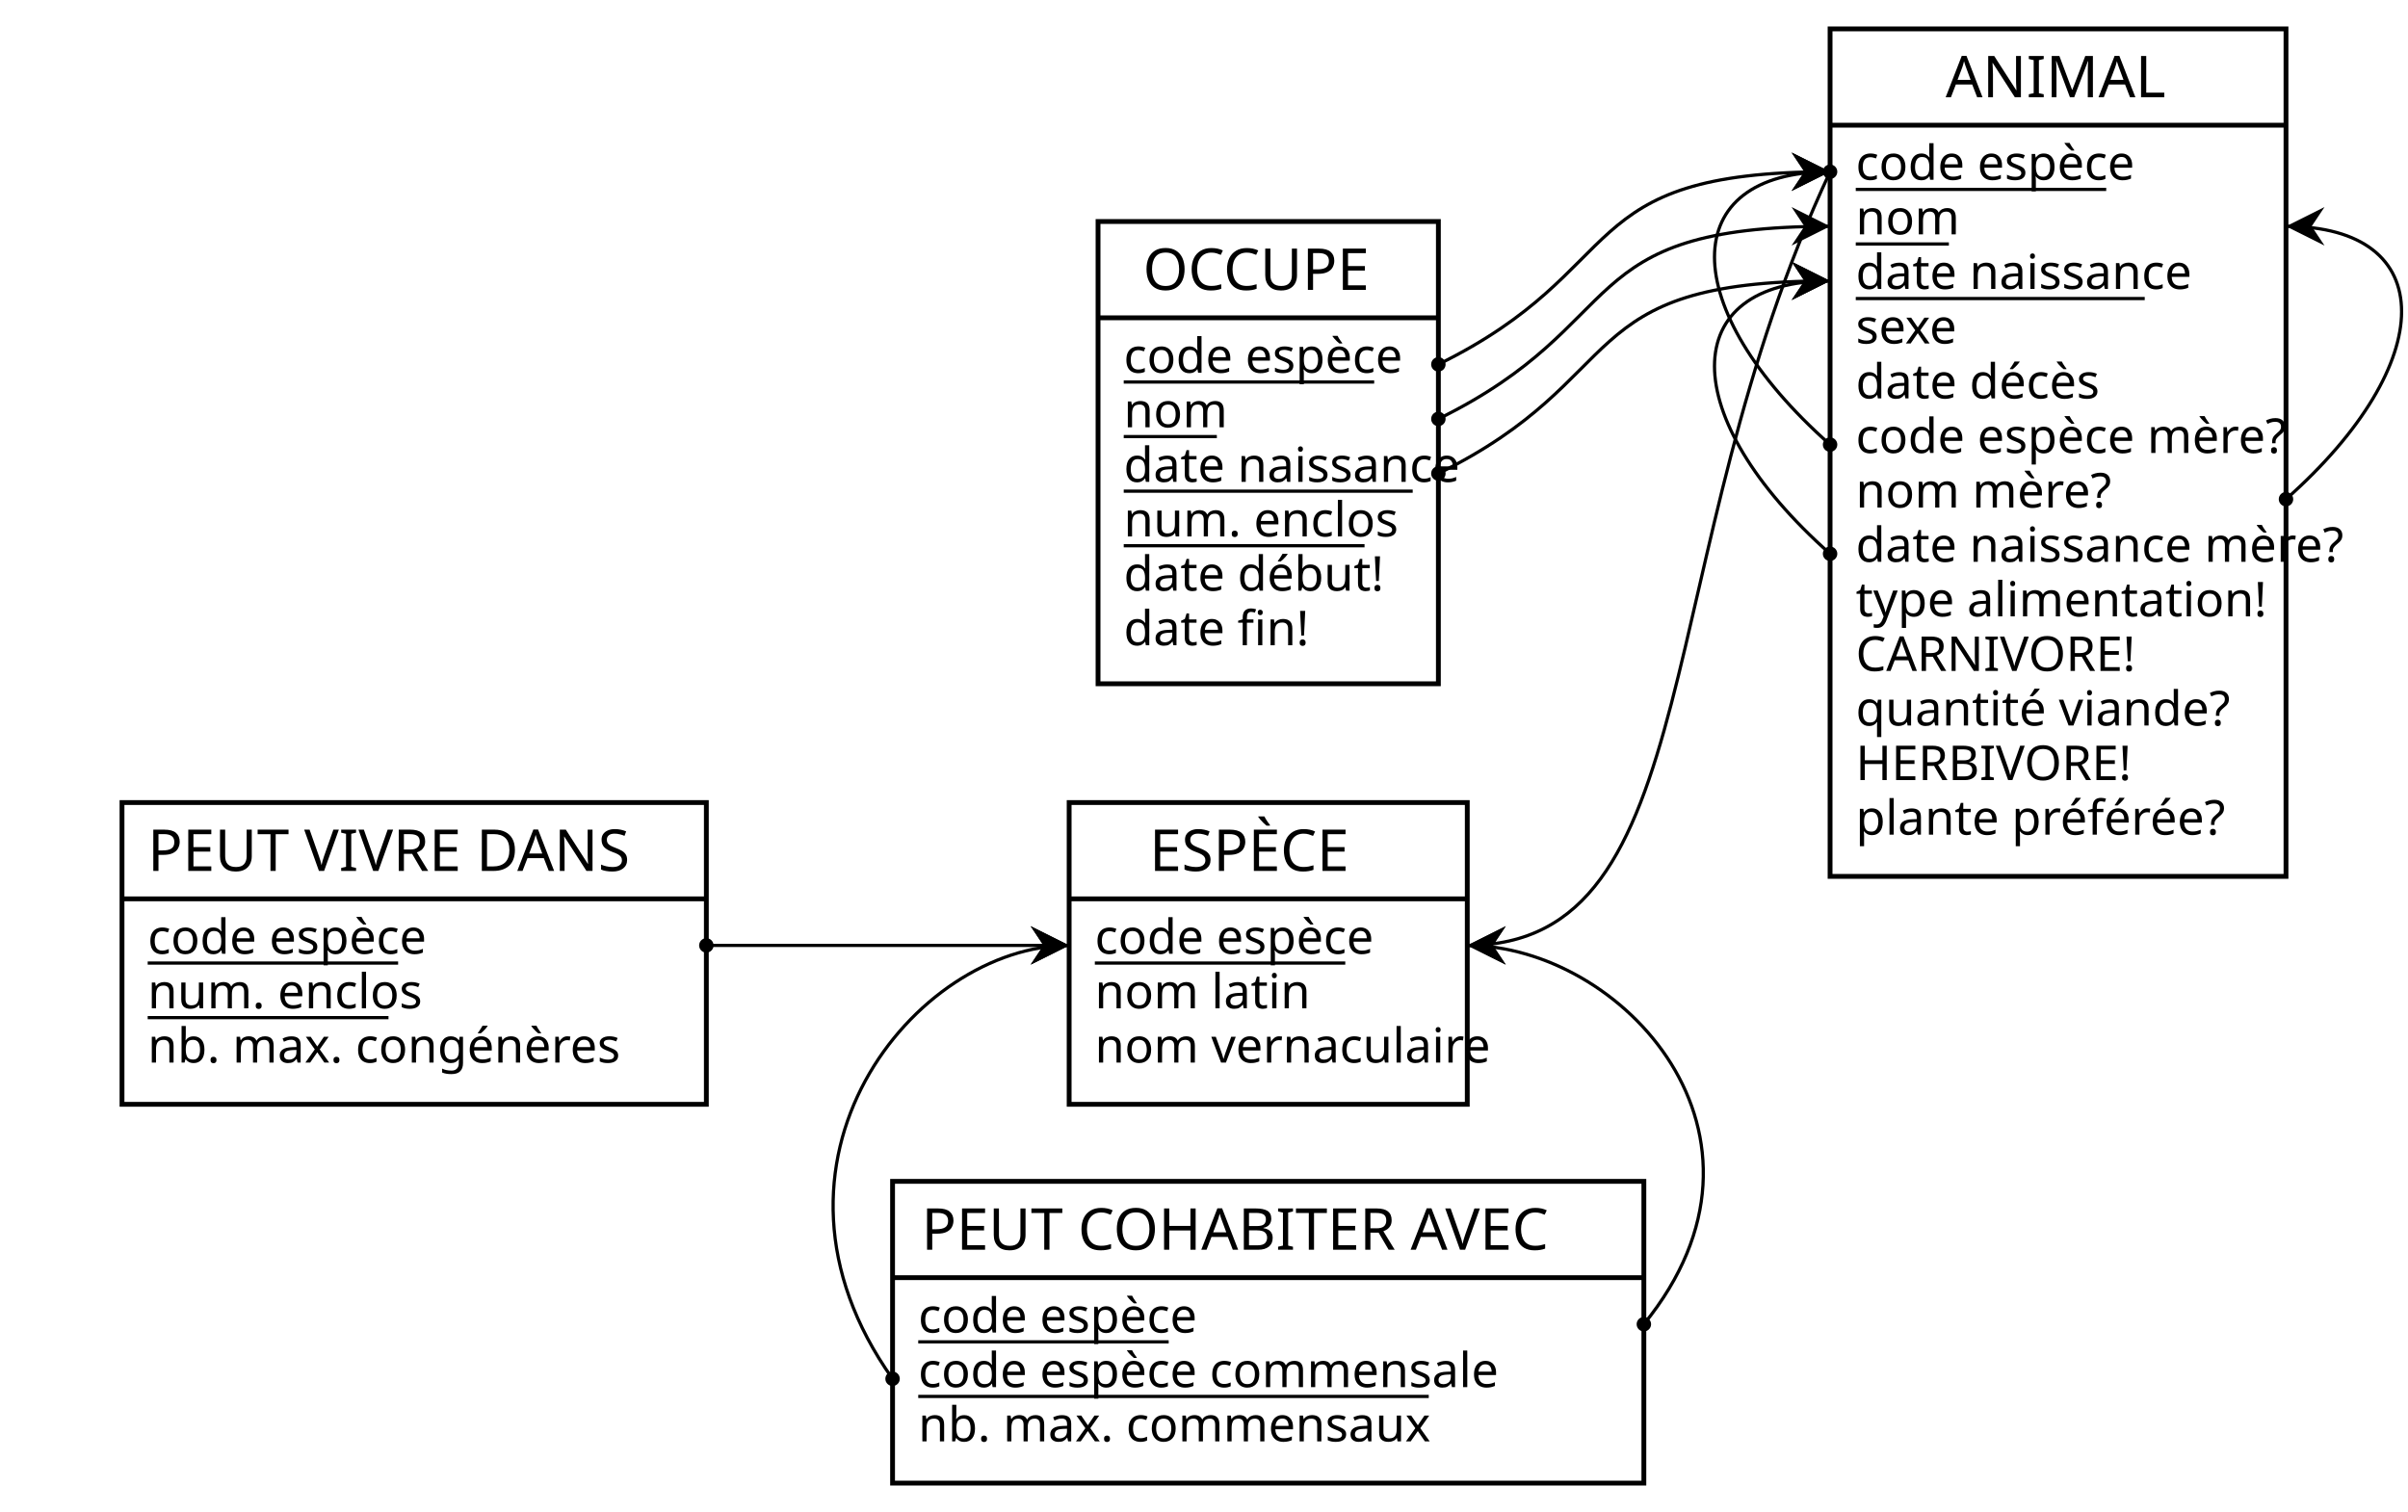
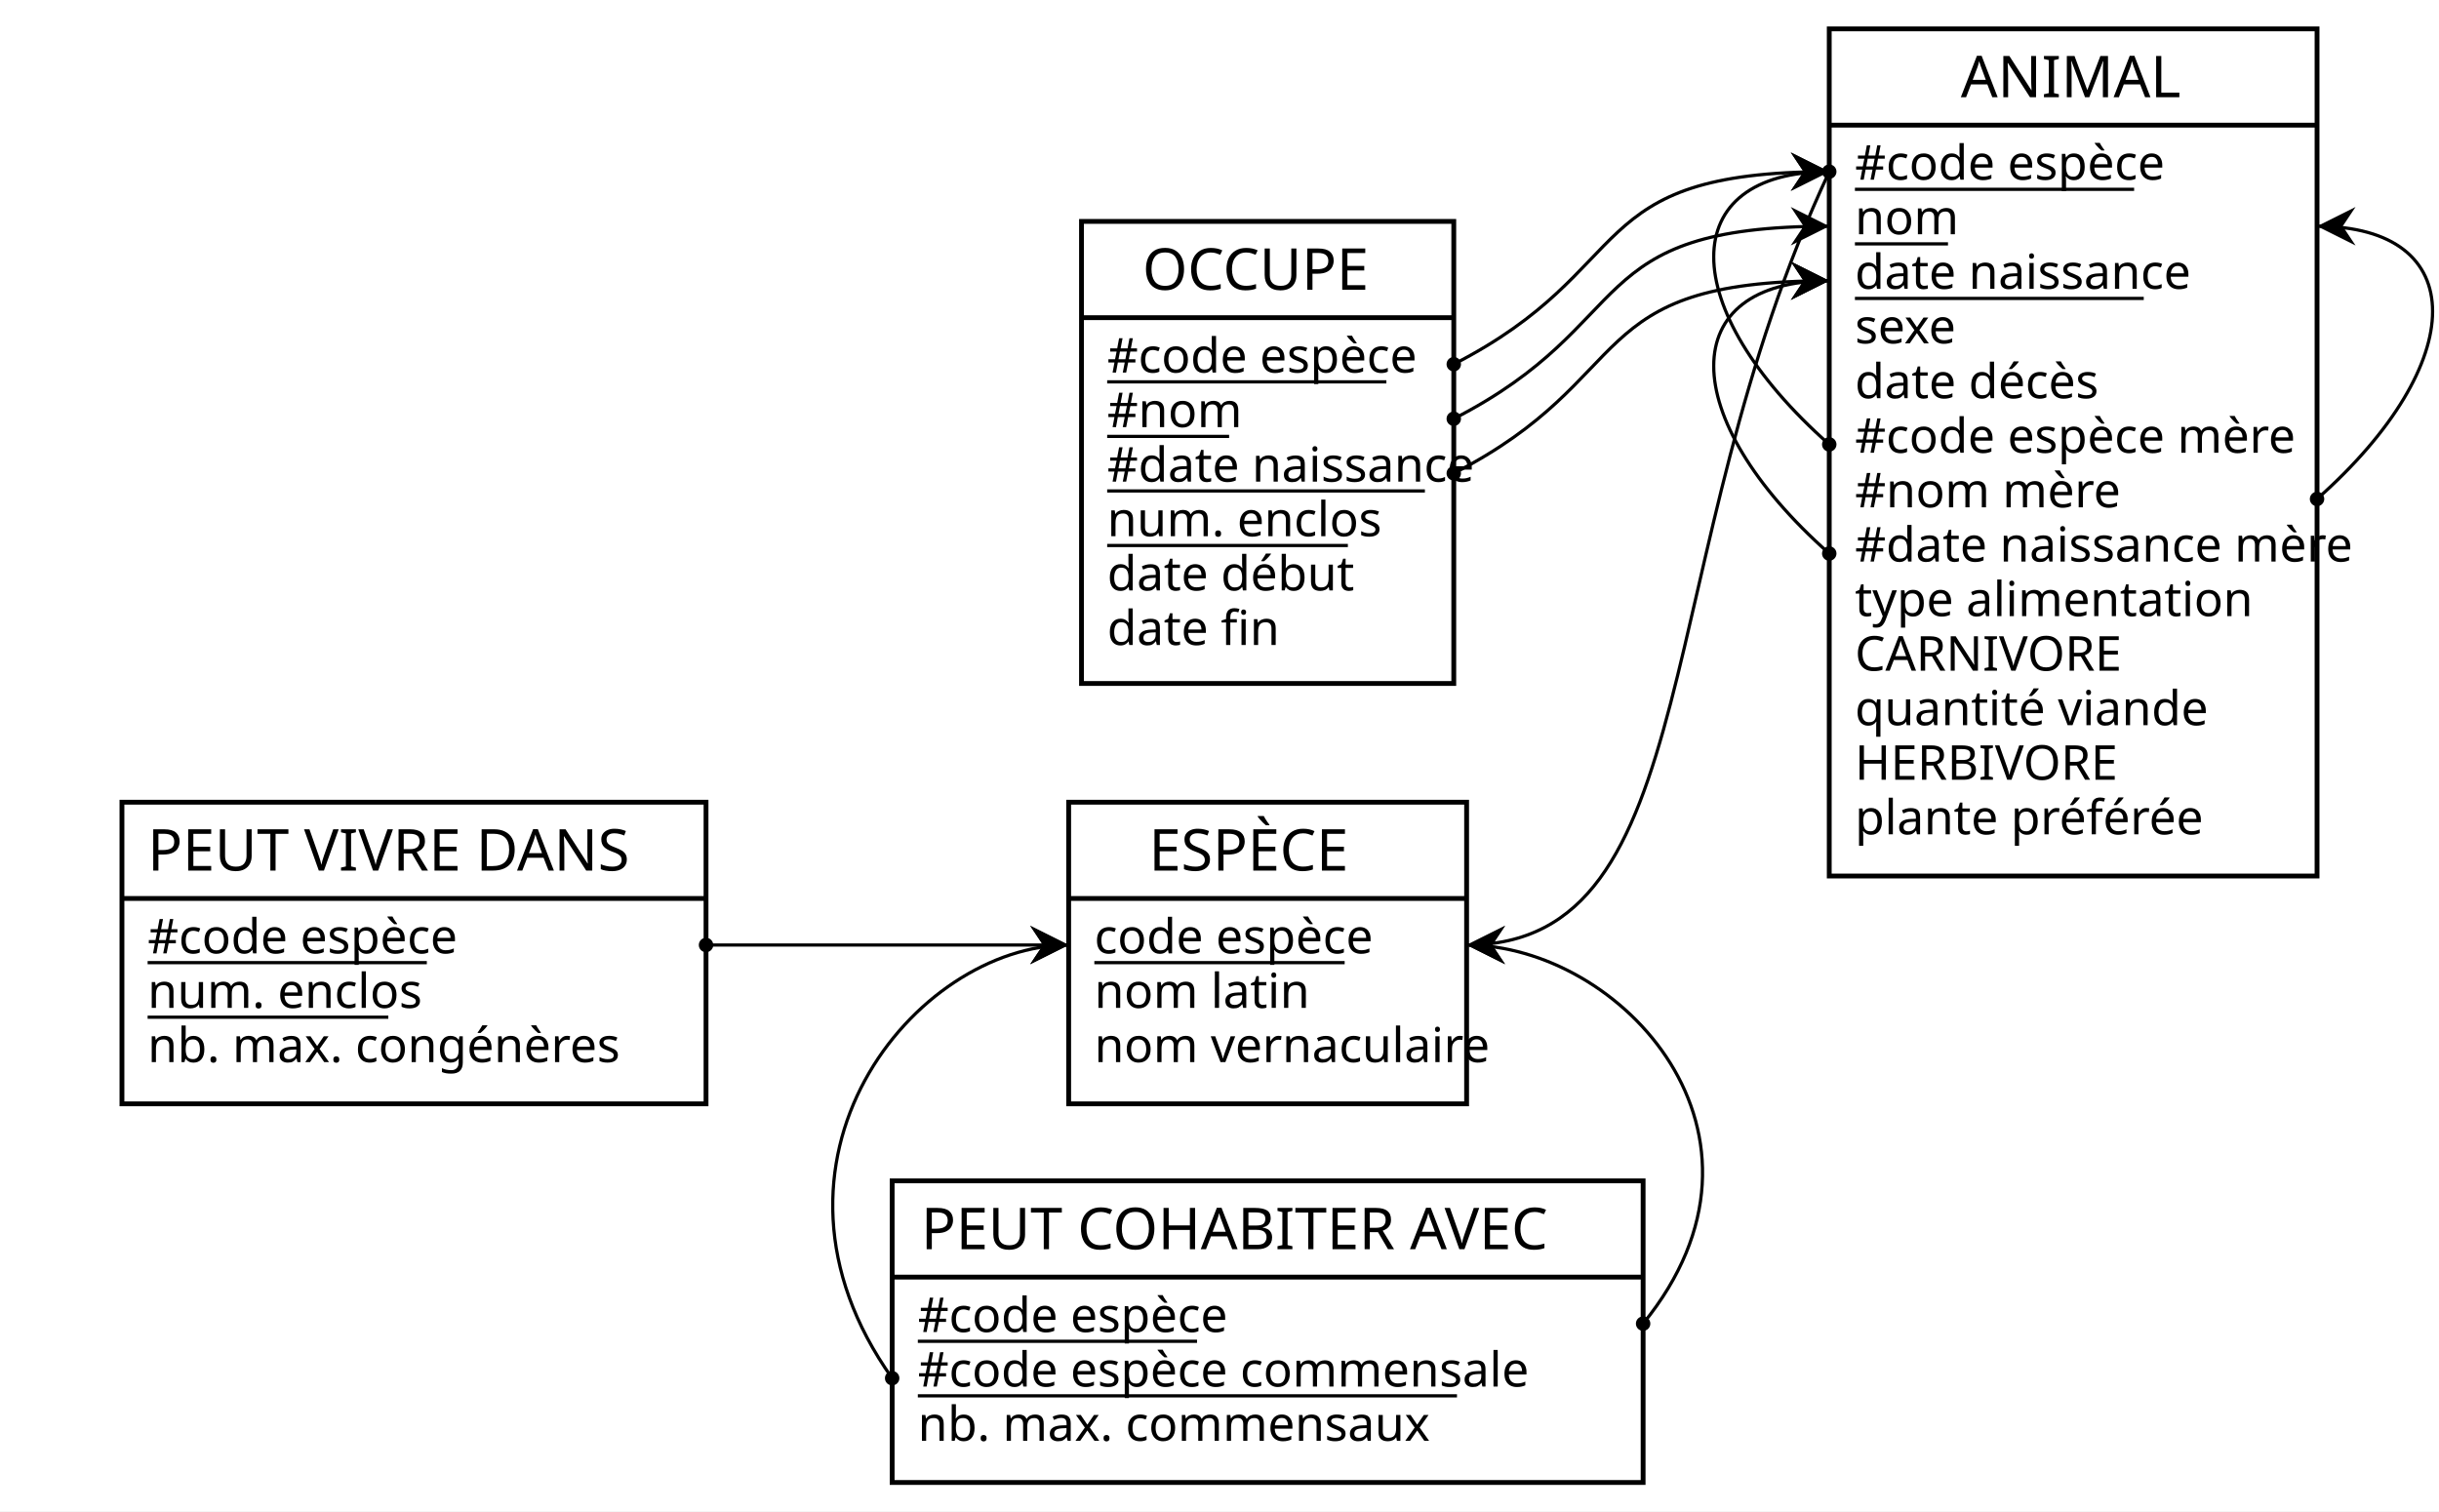
- <svg xmlns="http://www.w3.org/2000/svg" width="750" height="471" viewBox="0 0 750 471">
-   <rect id="frame" x="0" y="0" width="750" height="471" fill="#FFFFFF" stroke="none" stroke-width="0" />
+ <svg xmlns="http://www.w3.org/2000/svg" width="760" height="471" viewBox="0 0 760 471">
+   <rect id="frame" x="0" y="0" width="760" height="471" fill="#FFFFFF" stroke="none" stroke-width="0" />
  <g>
    <g>
-       <rect x="342" y="69" width="106" height="30" fill="#FFFFFF" stroke="none" stroke-width="0" opacity="1" />
-       <rect x="342" y="99" width="106" height="114" fill="#FFFFFF" stroke="none" stroke-width="0" opacity="1" />
-       <rect x="342" y="69" width="106" height="144" fill="none" stroke="#000000" stroke-width="1.5" opacity="1" />
-       <line x1="342" y1="99" x2="448" y2="99" stroke="#000000" stroke-width="1.5" />
+       <rect x="337" y="69" width="116" height="30" fill="#FFFFFF" stroke="none" stroke-width="0" opacity="1" />
+       <rect x="337" y="99" width="116" height="114" fill="#FFFFFF" stroke="none" stroke-width="0" opacity="1" />
+       <rect x="337" y="69" width="116" height="144" fill="none" stroke="#000000" stroke-width="1.5" opacity="1" />
+       <line x1="337" y1="99" x2="453" y2="99" stroke="#000000" stroke-width="1.5" />
    </g>
    <text x="356" y="90.3" fill="#000000" font-family="Copperplate" font-size="18">OCCUPE</text>
-     <text x="350" y="116.1" fill="#000000" font-family="Gill Sans" font-size="15">code espèce</text>
-     <line x1="350" y1="119" x2="428" y2="119" stroke="#000000" stroke-width="1" />
-     <text x="350" y="133.1" fill="#000000" font-family="Gill Sans" font-size="15">nom</text>
-     <line x1="350" y1="136" x2="379" y2="136" stroke="#000000" stroke-width="1" />
-     <text x="350" y="150.1" fill="#000000" font-family="Gill Sans" font-size="15">date naissance</text>
-     <line x1="350" y1="153" x2="440" y2="153" stroke="#000000" stroke-width="1" />
-     <text x="350" y="167.1" fill="#000000" font-family="Gill Sans" font-size="15">num. enclos</text>
-     <line x1="350" y1="170" x2="425" y2="170" stroke="#000000" stroke-width="1" />
-     <text x="350" y="184" fill="#000000" font-family="Gill Sans" font-size="15">date début!</text>
-     <text x="350" y="201" fill="#000000" font-family="Gill Sans" font-size="15">date fin!</text>
+     <text x="345" y="116.1" fill="#000000" font-family="Gill Sans" font-size="15">#code espèce</text>
+     <line x1="345" y1="119" x2="432" y2="119" stroke="#000000" stroke-width="1" />
+     <text x="345" y="133.1" fill="#000000" font-family="Gill Sans" font-size="15">#nom</text>
+     <line x1="345" y1="136" x2="383" y2="136" stroke="#000000" stroke-width="1" />
+     <text x="345" y="150.1" fill="#000000" font-family="Gill Sans" font-size="15">#date naissance</text>
+     <line x1="345" y1="153" x2="444" y2="153" stroke="#000000" stroke-width="1" />
+     <text x="345" y="167.1" fill="#000000" font-family="Gill Sans" font-size="15">num. enclos</text>
+     <line x1="345" y1="170" x2="420" y2="170" stroke="#000000" stroke-width="1" />
+     <text x="345" y="184" fill="#000000" font-family="Gill Sans" font-size="15">date début</text>
+     <text x="345" y="201" fill="#000000" font-family="Gill Sans" font-size="15">date fin</text>
  </g>
  <g>
    <g>
-       <rect x="570" y="9" width="142" height="30" fill="#FFFFFF" stroke="none" stroke-width="0" opacity="1" />
-       <rect x="570" y="39" width="142" height="234" fill="#FFFFFF" stroke="none" stroke-width="0" opacity="1" />
-       <rect x="570" y="9" width="142" height="264" fill="none" stroke="#000000" stroke-width="1.5" opacity="1" />
-       <line x1="570" y1="39" x2="712" y2="39" stroke="#000000" stroke-width="1.5" />
+       <rect x="570" y="9" width="152" height="30" fill="#FFFFFF" stroke="none" stroke-width="0" opacity="1" />
+       <rect x="570" y="39" width="152" height="234" fill="#FFFFFF" stroke="none" stroke-width="0" opacity="1" />
+       <rect x="570" y="9" width="152" height="264" fill="none" stroke="#000000" stroke-width="1.5" opacity="1" />
+       <line x1="570" y1="39" x2="722" y2="39" stroke="#000000" stroke-width="1.5" />
    </g>
-     <text x="606" y="30.3" fill="#000000" font-family="Copperplate" font-size="18">ANIMAL</text>
-     <text x="578" y="56" fill="#000000" font-family="Gill Sans" font-size="15">code espèce</text>
-     <line x1="578" y1="59" x2="656" y2="59" stroke="#000000" stroke-width="1" />
+     <text x="611" y="30.3" fill="#000000" font-family="Copperplate" font-size="18">ANIMAL</text>
+     <text x="578" y="56" fill="#000000" font-family="Gill Sans" font-size="15">#code espèce</text>
+     <line x1="578" y1="59" x2="665" y2="59" stroke="#000000" stroke-width="1" />
    <text x="578" y="73" fill="#000000" font-family="Gill Sans" font-size="15">nom</text>
    <line x1="578" y1="76" x2="607" y2="76" stroke="#000000" stroke-width="1" />
    <text x="578" y="90" fill="#000000" font-family="Gill Sans" font-size="15">date naissance</text>
    <line x1="578" y1="93" x2="668" y2="93" stroke="#000000" stroke-width="1" />
    <text x="578" y="107" fill="#000000" font-family="Gill Sans" font-size="15">sexe</text>
    <text x="578" y="124.1" fill="#000000" font-family="Gill Sans" font-size="15">date décès</text>
-     <text x="578" y="141.1" fill="#000000" font-family="Gill Sans" font-size="15">code espèce mère?</text>
-     <text x="578" y="158.1" fill="#000000" font-family="Gill Sans" font-size="15">nom mère?</text>
-     <text x="578" y="175" fill="#000000" font-family="Gill Sans" font-size="15">date naissance mère?</text>
-     <text x="578" y="192" fill="#000000" font-family="Gill Sans" font-size="15">type alimentation!</text>
-     <text x="578" y="209" fill="#000000" font-family="Gill Sans" font-size="15">CARNIVORE!</text>
-     <text x="578" y="226" fill="#000000" font-family="Gill Sans" font-size="15">quantité viande?</text>
-     <text x="578" y="243" fill="#000000" font-family="Gill Sans" font-size="15">HERBIVORE!</text>
-     <text x="578" y="260" fill="#000000" font-family="Gill Sans" font-size="15">plante préférée?</text>
+     <text x="578" y="141.1" fill="#000000" font-family="Gill Sans" font-size="15">#code espèce mère</text>
+     <text x="578" y="158.1" fill="#000000" font-family="Gill Sans" font-size="15">#nom mère</text>
+     <text x="578" y="175" fill="#000000" font-family="Gill Sans" font-size="15">#date naissance mère</text>
+     <text x="578" y="192" fill="#000000" font-family="Gill Sans" font-size="15">type alimentation</text>
+     <text x="578" y="209" fill="#000000" font-family="Gill Sans" font-size="15">CARNIVORE</text>
+     <text x="578" y="226" fill="#000000" font-family="Gill Sans" font-size="15">quantité viande</text>
+     <text x="578" y="243" fill="#000000" font-family="Gill Sans" font-size="15">HERBIVORE</text>
+     <text x="578" y="260" fill="#000000" font-family="Gill Sans" font-size="15">plante préférée</text>
  </g>
  <g>
    <g>
      <rect x="38" y="250" width="182" height="30" fill="#FFFFFF" stroke="none" stroke-width="0" opacity="1" />
      <rect x="38" y="280" width="182" height="64" fill="#FFFFFF" stroke="none" stroke-width="0" opacity="1" />
      <rect x="38" y="250" width="182" height="94" fill="none" stroke="#000000" stroke-width="1.5" opacity="1" />
      <line x1="38" y1="280" x2="220" y2="280" stroke="#000000" stroke-width="1.5" />
    </g>
    <text x="46" y="271.3" fill="#000000" font-family="Copperplate" font-size="18">PEUT VIVRE DANS</text>
-     <text x="46" y="297.1" fill="#000000" font-family="Gill Sans" font-size="15">code espèce</text>
-     <line x1="46" y1="300" x2="124" y2="300" stroke="#000000" stroke-width="1" />
+     <text x="46" y="297.1" fill="#000000" font-family="Gill Sans" font-size="15">#code espèce</text>
+     <line x1="46" y1="300" x2="133" y2="300" stroke="#000000" stroke-width="1" />
    <text x="46" y="314.1" fill="#000000" font-family="Gill Sans" font-size="15">num. enclos</text>
    <line x1="46" y1="317" x2="121" y2="317" stroke="#000000" stroke-width="1" />
    <text x="46" y="331" fill="#000000" font-family="Gill Sans" font-size="15">nb. max. congénères</text>
  </g>
  <g>
    <g>
      <rect x="333" y="250" width="124" height="30" fill="#FFFFFF" stroke="none" stroke-width="0" opacity="1" />
      <rect x="333" y="280" width="124" height="64" fill="#FFFFFF" stroke="none" stroke-width="0" opacity="1" />
      <rect x="333" y="250" width="124" height="94" fill="none" stroke="#000000" stroke-width="1.5" opacity="1" />
      <line x1="333" y1="280" x2="457" y2="280" stroke="#000000" stroke-width="1.5" />
    </g>
    <text x="358" y="271.3" fill="#000000" font-family="Copperplate" font-size="18">ESPÈCE</text>
    <text x="341" y="297.1" fill="#000000" font-family="Gill Sans" font-size="15">code espèce</text>
    <line x1="341" y1="300" x2="419" y2="300" stroke="#000000" stroke-width="1" />
    <text x="341" y="314.1" fill="#000000" font-family="Gill Sans" font-size="15">nom latin</text>
    <text x="341" y="331" fill="#000000" font-family="Gill Sans" font-size="15">nom vernaculaire</text>
  </g>
  <g>
    <g>
      <rect x="278" y="368" width="234" height="30" fill="#FFFFFF" stroke="none" stroke-width="0" opacity="1" />
      <rect x="278" y="398" width="234" height="64" fill="#FFFFFF" stroke="none" stroke-width="0" opacity="1" />
      <rect x="278" y="368" width="234" height="94" fill="none" stroke="#000000" stroke-width="1.5" opacity="1" />
      <line x1="278" y1="398" x2="512" y2="398" stroke="#000000" stroke-width="1.5" />
    </g>
    <text x="287" y="389.3" fill="#000000" font-family="Copperplate" font-size="18">PEUT COHABITER AVEC</text>
-     <text x="286" y="415.1" fill="#000000" font-family="Gill Sans" font-size="15">code espèce</text>
-     <line x1="286" y1="418" x2="364" y2="418" stroke="#000000" stroke-width="1" />
-     <text x="286" y="432.1" fill="#000000" font-family="Gill Sans" font-size="15">code espèce commensale</text>
-     <line x1="286" y1="435" x2="445" y2="435" stroke="#000000" stroke-width="1" />
+     <text x="286" y="415.1" fill="#000000" font-family="Gill Sans" font-size="15">#code espèce</text>
+     <line x1="286" y1="418" x2="373" y2="418" stroke="#000000" stroke-width="1" />
+     <text x="286" y="432.1" fill="#000000" font-family="Gill Sans" font-size="15">#code espèce commensale</text>
+     <line x1="286" y1="435" x2="454" y2="435" stroke="#000000" stroke-width="1" />
    <text x="286" y="449" fill="#000000" font-family="Gill Sans" font-size="15">nb. max. commensaux</text>
  </g>
-   <path d="M448 113.5 C509 83.5 488.67 53.5 570 53.5" fill="none" stroke="#000000" stroke-width="1" />
+   <path d="M453 113.5 C511.5 83.5 492 53.5 570 53.5" fill="none" stroke="#000000" stroke-width="1" />
  <polygon points="570 53.5 558 59.5 562 53.5 558 47.5" fill="#000000" stroke-width="0" />
-   <circle cx="448" cy="113.5" r="1.5" stroke="#000000" stroke-width="1.5" fill="#000000" />
-   <path d="M448 130.5 C509 100.5 488.67 70.5 570 70.5" fill="none" stroke="#000000" stroke-width="1" />
+   <circle cx="453" cy="113.5" r="1.5" stroke="#000000" stroke-width="1.5" fill="#000000" />
+   <path d="M453 130.5 C511.5 100.5 492 70.5 570 70.5" fill="none" stroke="#000000" stroke-width="1" />
  <polygon points="570 70.5 558 76.5 562 70.5 558 64.5" fill="#000000" stroke-width="0" />
-   <circle cx="448" cy="130.5" r="1.5" stroke="#000000" stroke-width="1.5" fill="#000000" />
-   <path d="M448 147.5 C509 117.5 488.67 87.5 570 87.5" fill="none" stroke="#000000" stroke-width="1" />
+   <circle cx="453" cy="130.5" r="1.5" stroke="#000000" stroke-width="1.5" fill="#000000" />
+   <path d="M453 147.5 C511.5 117.5 492 87.5 570 87.5" fill="none" stroke="#000000" stroke-width="1" />
  <polygon points="570 87.5 558 93.5 562 87.5 558 81.5" fill="#000000" stroke-width="0" />
-   <circle cx="448" cy="147.5" r="1.5" stroke="#000000" stroke-width="1.5" fill="#000000" />
+   <circle cx="453" cy="147.5" r="1.5" stroke="#000000" stroke-width="1.5" fill="#000000" />
  <path d="M570 53.5 C513.5 174 532.33 294.5 457 294.5" fill="none" stroke="#000000" stroke-width="1" />
  <polygon points="457 294.5 469 288.5 465 294.5 469 300.5" fill="#000000" stroke-width="0" />
  <circle cx="570" cy="53.5" r="1.5" stroke="#000000" stroke-width="1.5" fill="#000000" />
  <path d="M570 138.5 C522 96 522 53.5 570 53.5" fill="none" stroke="#000000" stroke-width="1" />
  <polygon points="570 53.5 558 59.5 562 53.5 558 47.5" fill="#000000" stroke-width="0" />
  <circle cx="570" cy="138.5" r="1.5" stroke="#000000" stroke-width="1.5" fill="#000000" />
-   <path d="M712 155.5 C760 113 760 70.5 712 70.5" fill="none" stroke="#000000" stroke-width="1" />
-   <polygon points="712 70.5 724 64.5 720 70.5 724 76.5" fill="#000000" stroke-width="0" />
-   <circle cx="712" cy="155.5" r="1.5" stroke="#000000" stroke-width="1.5" fill="#000000" />
+   <path d="M722 155.5 C770 113 770 70.5 722 70.5" fill="none" stroke="#000000" stroke-width="1" />
+   <polygon points="722 70.5 734 64.5 730 70.5 734 76.5" fill="#000000" stroke-width="0" />
+   <circle cx="722" cy="155.5" r="1.5" stroke="#000000" stroke-width="1.5" fill="#000000" />
  <path d="M570 172.5 C522 130 522 87.5 570 87.5" fill="none" stroke="#000000" stroke-width="1" />
  <polygon points="570 87.5 558 93.5 562 87.5 558 81.5" fill="#000000" stroke-width="0" />
  <circle cx="570" cy="172.5" r="1.5" stroke="#000000" stroke-width="1.5" fill="#000000" />
  <path d="M220 294.5 C276.5 294.5 257.67 294.5 333 294.5" fill="none" stroke="#000000" stroke-width="1" />
  <polygon points="333 294.5 321 300.5 325 294.5 321 288.5" fill="#000000" stroke-width="0" />
  <circle cx="220" cy="294.5" r="1.5" stroke="#000000" stroke-width="1.5" fill="#000000" />
  <path d="M512 412.5 C560 353.5 505 294.5 457 294.5" fill="none" stroke="#000000" stroke-width="1" />
  <polygon points="457 294.5 469 288.5 465 294.5 469 300.5" fill="#000000" stroke-width="0" />
  <circle cx="512" cy="412.5" r="1.5" stroke="#000000" stroke-width="1.5" fill="#000000" />
  <path d="M278 429.5 C230 362 285 294.5 333 294.5" fill="none" stroke="#000000" stroke-width="1" />
  <polygon points="333 294.5 321 300.5 325 294.5 321 288.5" fill="#000000" stroke-width="0" />
  <circle cx="278" cy="429.5" r="1.5" stroke="#000000" stroke-width="1.5" fill="#000000" />
</svg>
